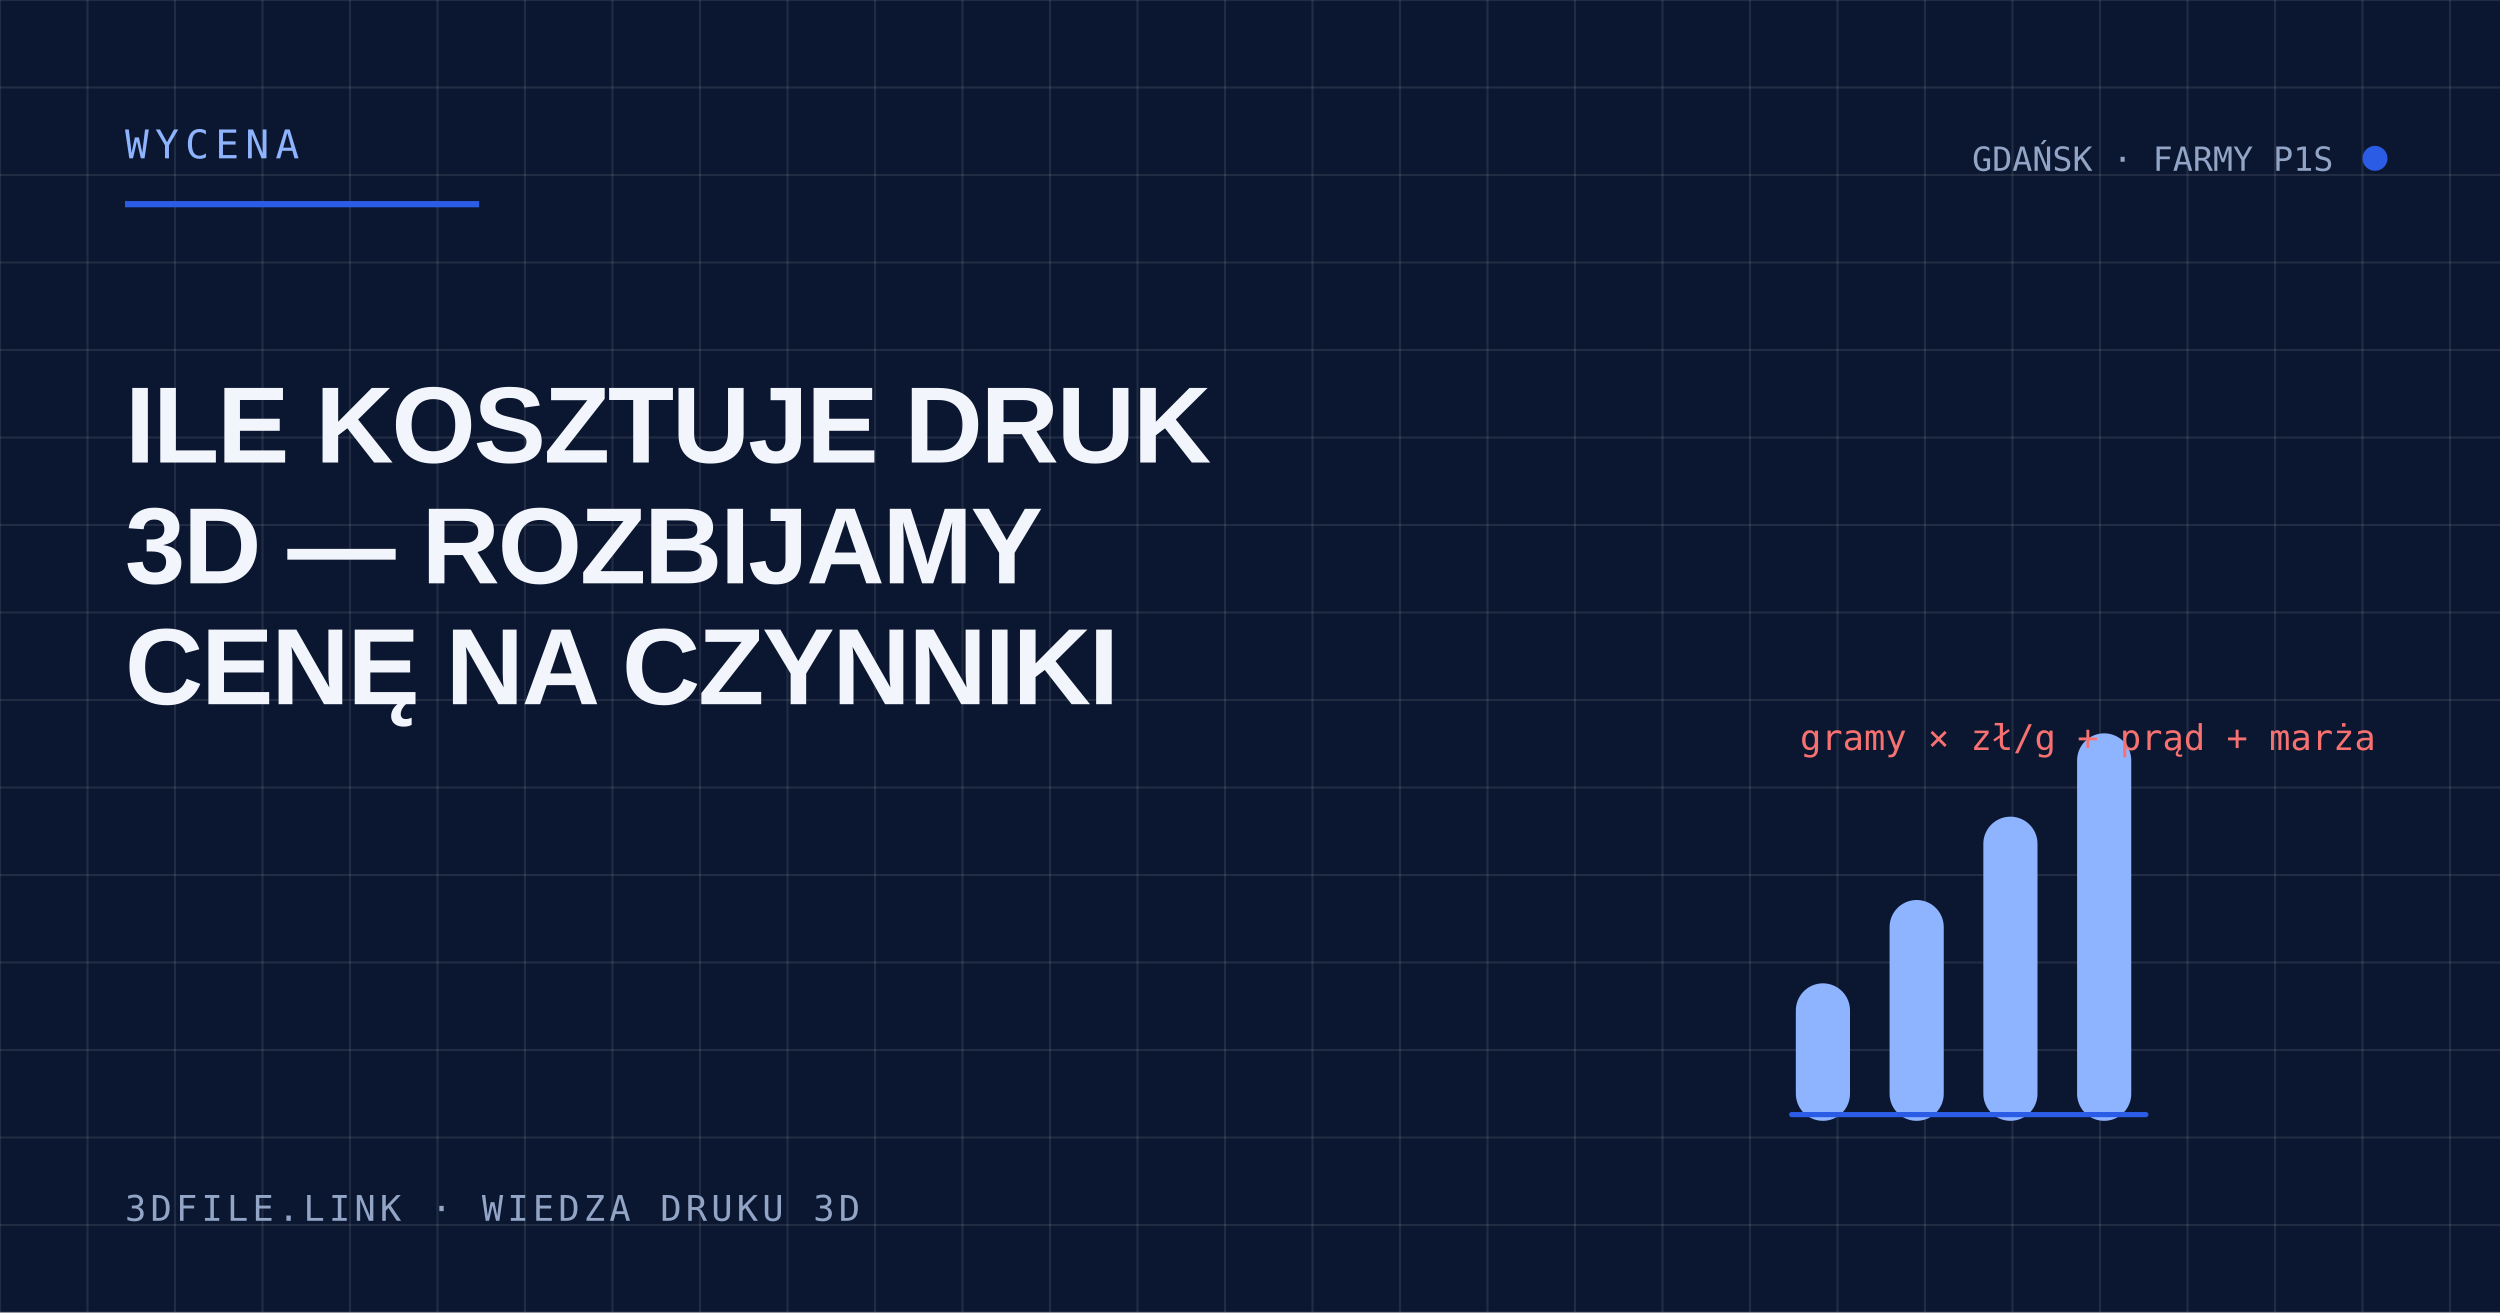
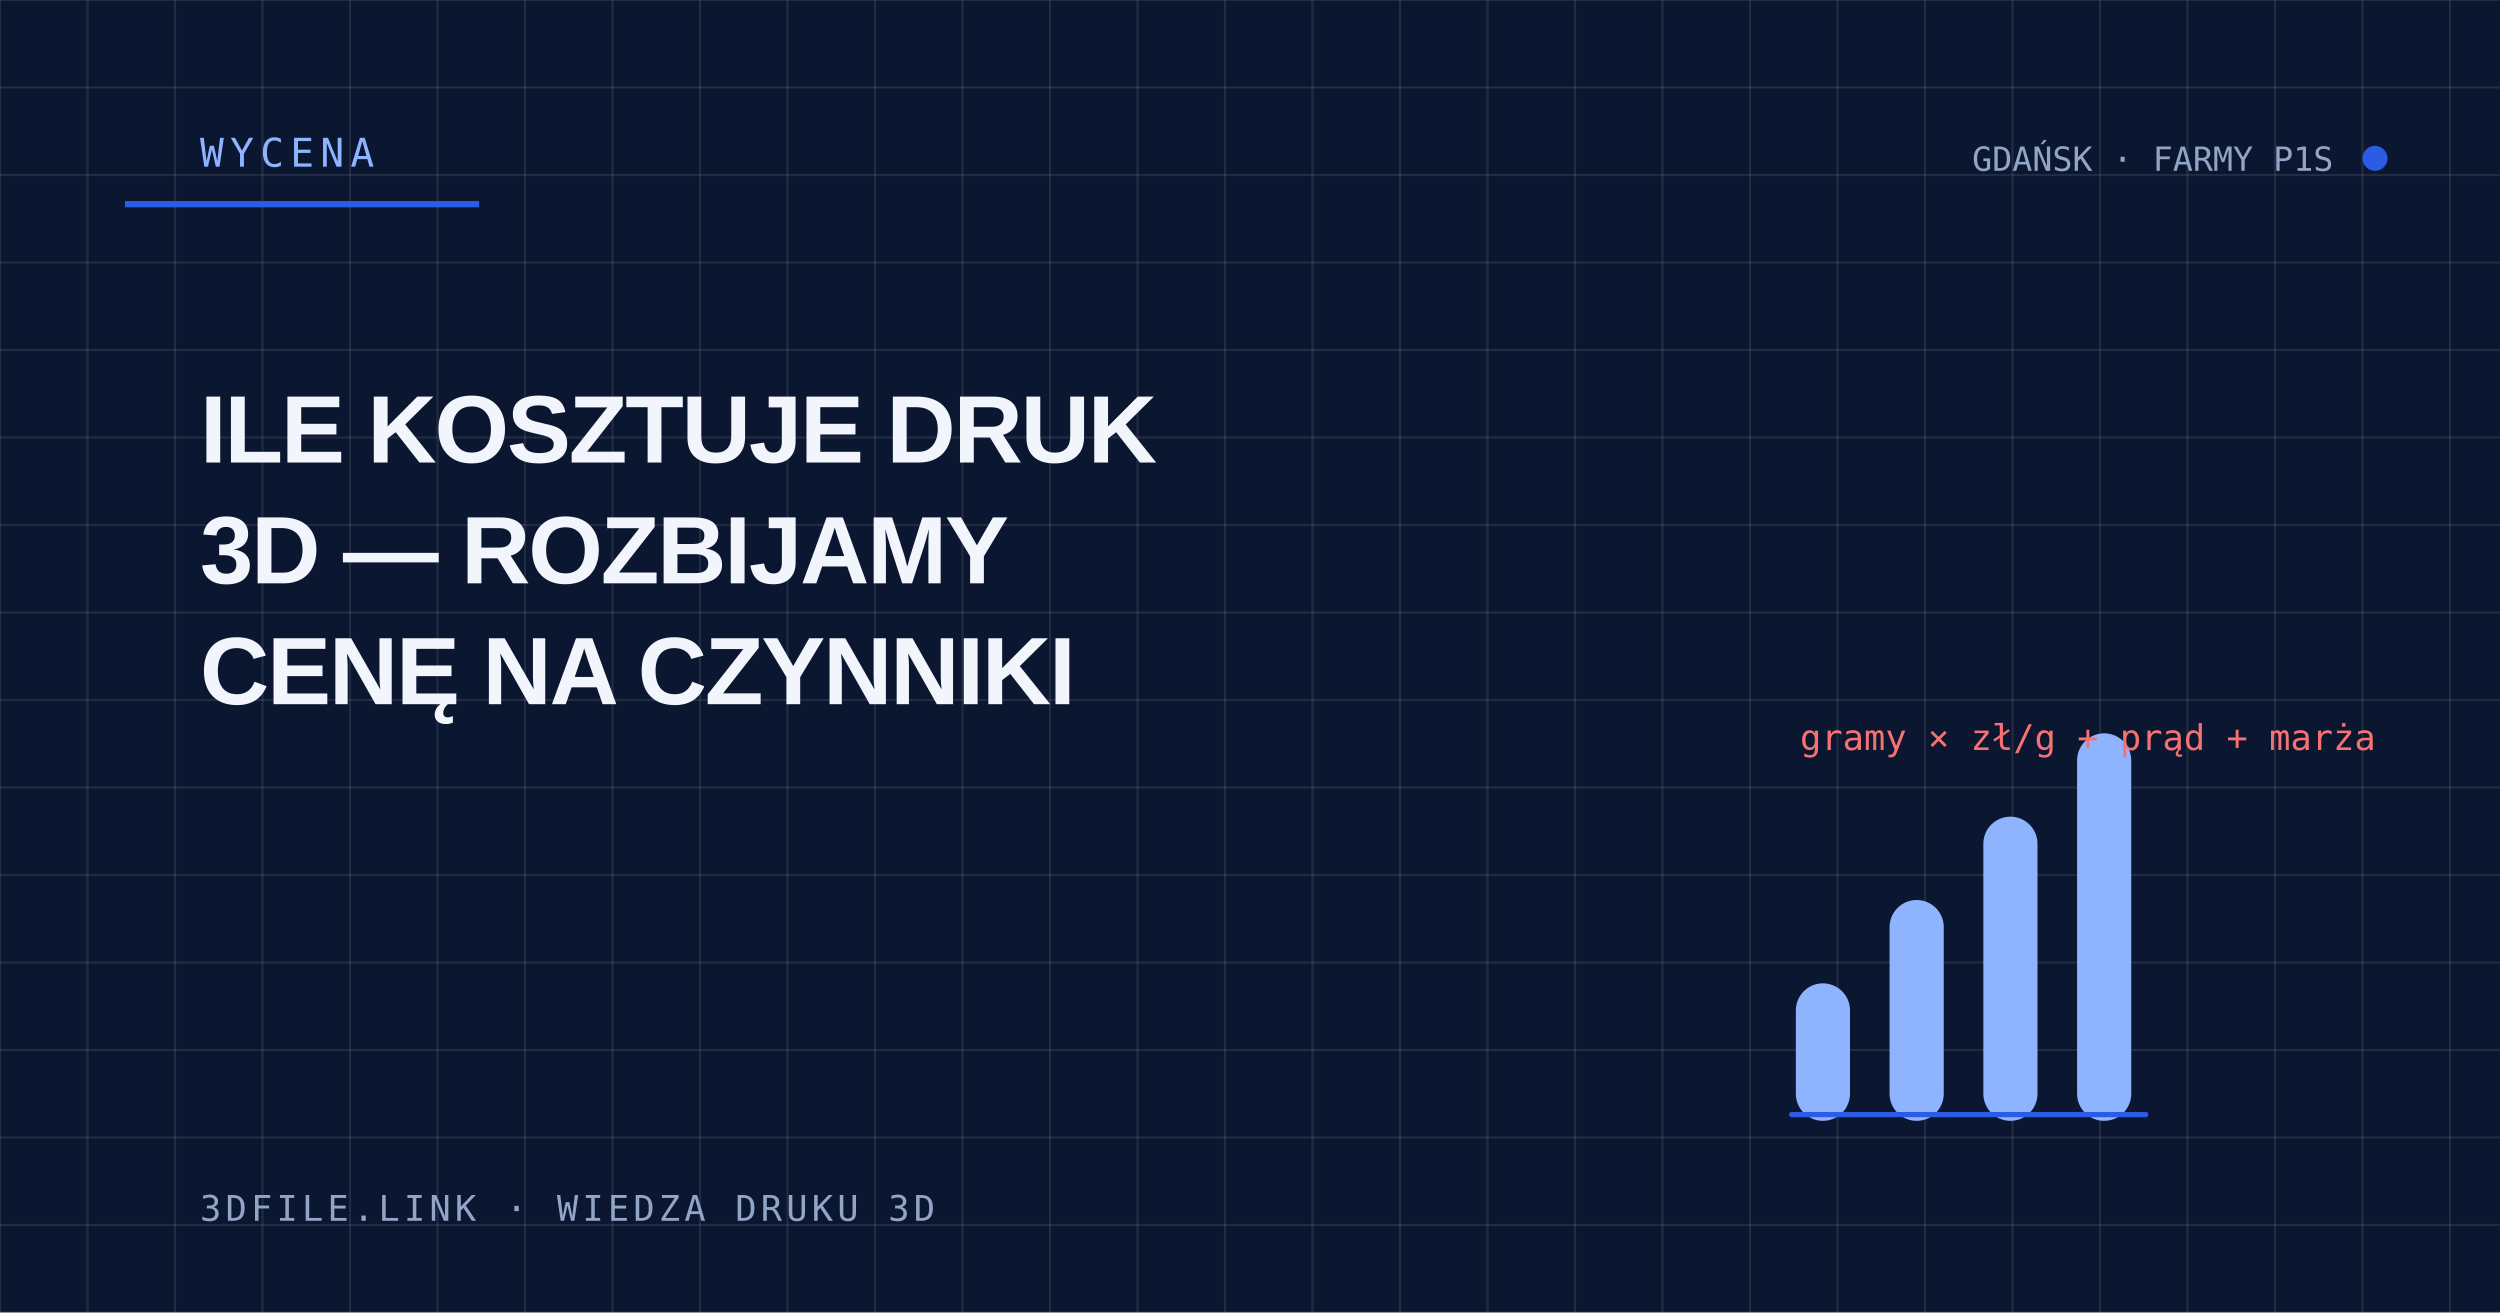
<svg xmlns="http://www.w3.org/2000/svg" viewBox="0 0 1200 630" width="1200" height="630">
  <rect width="1200" height="630" fill="#0B1730" />
  <g stroke="rgba(255,255,255,.09)" stroke-width="1">
    <line x1="0" y1="0" x2="1200" y2="0" />
    <line x1="0" y1="42" x2="1200" y2="42" />
    <line x1="0" y1="84" x2="1200" y2="84" />
    <line x1="0" y1="126" x2="1200" y2="126" />
    <line x1="0" y1="168" x2="1200" y2="168" />
    <line x1="0" y1="210" x2="1200" y2="210" />
    <line x1="0" y1="252" x2="1200" y2="252" />
    <line x1="0" y1="294" x2="1200" y2="294" />
    <line x1="0" y1="336" x2="1200" y2="336" />
    <line x1="0" y1="378" x2="1200" y2="378" />
    <line x1="0" y1="420" x2="1200" y2="420" />
    <line x1="0" y1="462" x2="1200" y2="462" />
    <line x1="0" y1="504" x2="1200" y2="504" />
    <line x1="0" y1="546" x2="1200" y2="546" />
    <line x1="0" y1="588" x2="1200" y2="588" />
    <line x1="0" y1="630" x2="1200" y2="630" />
    <line x1="0" y1="0" x2="0" y2="630" />
    <line x1="42" y1="0" x2="42" y2="630" />
    <line x1="84" y1="0" x2="84" y2="630" />
    <line x1="126" y1="0" x2="126" y2="630" />
    <line x1="168" y1="0" x2="168" y2="630" />
    <line x1="210" y1="0" x2="210" y2="630" />
    <line x1="252" y1="0" x2="252" y2="630" />
    <line x1="294" y1="0" x2="294" y2="630" />
    <line x1="336" y1="0" x2="336" y2="630" />
    <line x1="378" y1="0" x2="378" y2="630" />
    <line x1="420" y1="0" x2="420" y2="630" />
    <line x1="462" y1="0" x2="462" y2="630" />
    <line x1="504" y1="0" x2="504" y2="630" />
    <line x1="546" y1="0" x2="546" y2="630" />
    <line x1="588" y1="0" x2="588" y2="630" />
    <line x1="630" y1="0" x2="630" y2="630" />
    <line x1="672" y1="0" x2="672" y2="630" />
    <line x1="714" y1="0" x2="714" y2="630" />
    <line x1="756" y1="0" x2="756" y2="630" />
    <line x1="798" y1="0" x2="798" y2="630" />
    <line x1="840" y1="0" x2="840" y2="630" />
    <line x1="882" y1="0" x2="882" y2="630" />
    <line x1="924" y1="0" x2="924" y2="630" />
    <line x1="966" y1="0" x2="966" y2="630" />
    <line x1="1008" y1="0" x2="1008" y2="630" />
    <line x1="1050" y1="0" x2="1050" y2="630" />
    <line x1="1092" y1="0" x2="1092" y2="630" />
    <line x1="1134" y1="0" x2="1134" y2="630" />
    <line x1="1176" y1="0" x2="1176" y2="630" />
  </g>
-   <text x="60" y="76" font-family="Consolas,monospace" font-size="19" letter-spacing="3" fill="#8FB4FF">WYCENA</text>
+   <text x="96" y="80" font-family="Consolas,monospace" font-size="19" letter-spacing="3" fill="#8FB4FF">WYCENA</text>
  <line x1="60" y1="98" x2="230" y2="98" stroke="#2B5CE6" stroke-width="3" />
-   <text x="60" y="222" font-family="Arial Black,Arial" font-size="52" font-weight="900" fill="#F2F6FC" letter-spacing="-1">ILE KOSZTUJE DRUK</text>
-   <text x="60" y="280" font-family="Arial Black,Arial" font-size="52" font-weight="900" fill="#F2F6FC" letter-spacing="-1">3D — ROZBIJAMY</text>
-   <text x="60" y="338" font-family="Arial Black,Arial" font-size="52" font-weight="900" fill="#F2F6FC" letter-spacing="-1">CENĘ NA CZYNNIKI</text>
+   <text x="96" y="222" font-family="Arial Black,Arial" font-size="46" font-weight="900" fill="#F2F6FC" letter-spacing="-1">ILE KOSZTUJE DRUK</text>
+   <text x="96" y="280" font-family="Arial Black,Arial" font-size="46" font-weight="900" fill="#F2F6FC" letter-spacing="-1">3D — ROZBIJAMY</text>
+   <text x="96" y="338" font-family="Arial Black,Arial" font-size="46" font-weight="900" fill="#F2F6FC" letter-spacing="-1">CENĘ NA CZYNNIKI</text>
  <g transform="translate(820,330)" fill="none" stroke="#8FB4FF" stroke-width="2.5" stroke-linecap="round" stroke-linejoin="round">
    <path d="M55 195v-40m45 40v-80m45 80v-120m45 120v-160" stroke="#8FB4FF" stroke-width="26" />
    <line x1="40" y1="205" x2="210" y2="205" stroke="#2B5CE6" />
    <text x="44" y="30" font-family="Consolas" font-size="17" fill="#F87171" stroke="none">gramy × zł/g + prąd + marża</text>
  </g>
-   <text x="60" y="586" font-family="Consolas,monospace" font-size="17" letter-spacing="2" fill="#93A5C6">3DFILE.LINK · WIEDZA DRUKU 3D</text>
+   <text x="96" y="586" font-family="Consolas,monospace" font-size="17" letter-spacing="2" fill="#93A5C6">3DFILE.LINK · WIEDZA DRUKU 3D</text>
  <circle cx="1140" cy="76" r="6" fill="#2B5CE6" />
  <text x="1120" y="82" text-anchor="end" font-family="Consolas,monospace" font-size="16" fill="#93A5C6">GDAŃSK · FARMY P1S</text>
</svg>
